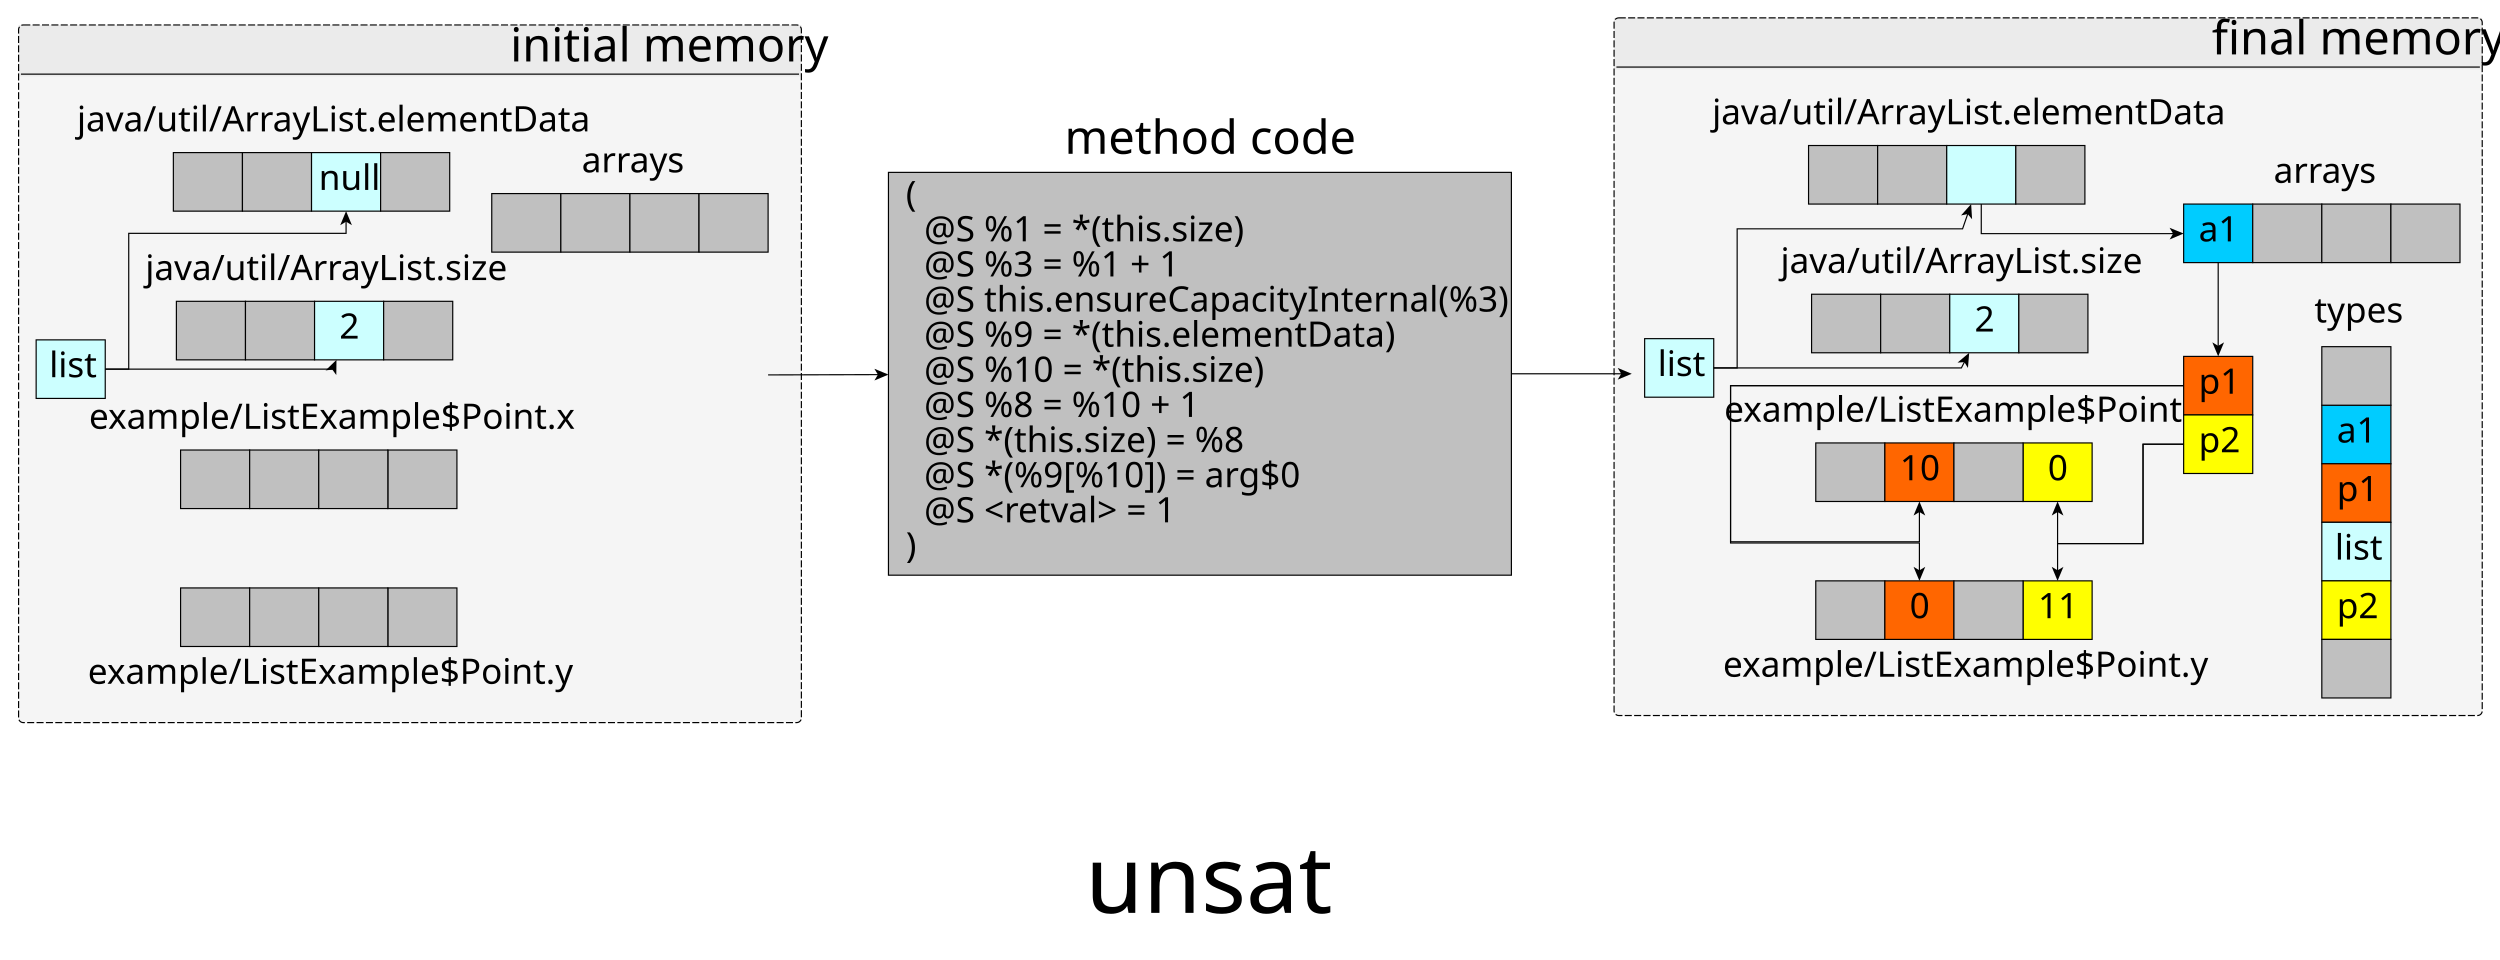
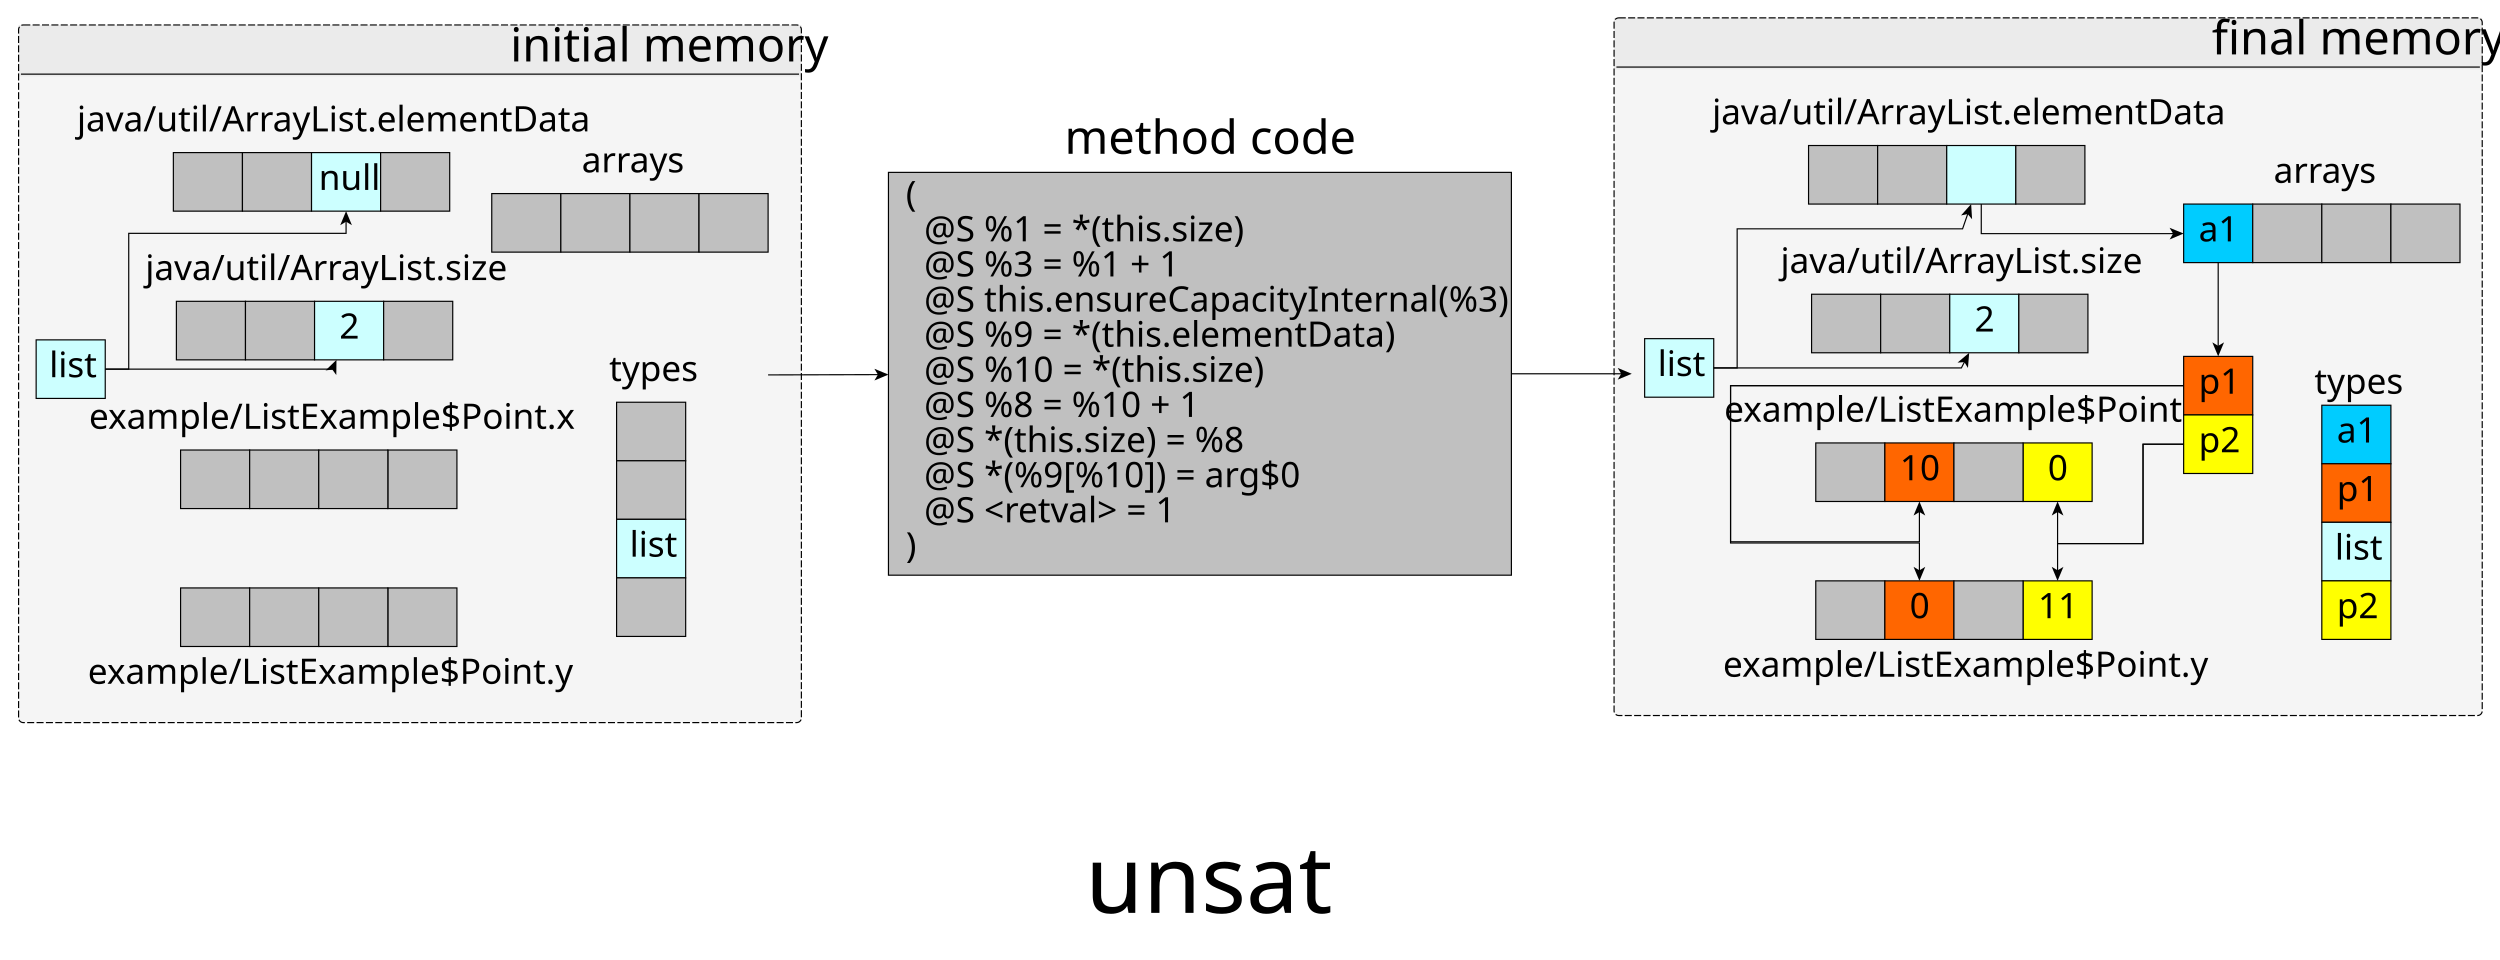
<svg xmlns="http://www.w3.org/2000/svg" fill-opacity="1" color-rendering="auto" color-interpolation="auto" text-rendering="auto" stroke="black" stroke-linecap="square" width="2135" stroke-miterlimit="10" shape-rendering="auto" stroke-opacity="1" fill="black" stroke-dasharray="none" font-weight="normal" stroke-width="1" height="819" font-family="'Dialog'" font-style="normal" stroke-linejoin="miter" font-size="12px" stroke-dashoffset="0" image-rendering="auto">
  <defs id="genericDefs" />
  <g>
    <defs id="defs1">
      <clipPath clipPathUnits="userSpaceOnUse" id="clipPath1">
        <path d="M0 0 L2135 0 L2135 819 L0 819 L0 0 Z" />
      </clipPath>
      <clipPath clipPathUnits="userSpaceOnUse" id="clipPath2">
        <path d="M712 598 L2847 598 L2847 1417 L712 1417 L712 598 Z" />
      </clipPath>
    </defs>
    <g fill="rgb(245,245,245)" text-rendering="geometricPrecision" shape-rendering="geometricPrecision" transform="matrix(1,0,0,1,-712,-598)" stroke="rgb(245,245,245)">
      <rect x="2090.416" y="613.272" clip-path="url(#clipPath2)" width="741.406" rx="4" ry="4" height="595.784" stroke="none" />
    </g>
    <g fill="rgb(235,235,235)" text-rendering="geometricPrecision" shape-rendering="geometricPrecision" transform="matrix(1,0,0,1,-712,-598)" stroke="rgb(235,235,235)">
      <rect x="2090.416" width="741.406" height="44" y="613.272" clip-path="url(#clipPath2)" stroke="none" />
    </g>
    <g font-size="40px" stroke-linecap="butt" transform="matrix(1,0,0,1,-712,-598)" text-rendering="geometricPrecision" font-family="sans-serif" shape-rendering="geometricPrecision" stroke-miterlimit="1.45">
      <text x="2600.903" xml:space="preserve" y="644.432" clip-path="url(#clipPath2)" stroke="none">final memory</text>
      <line y2="655.272" fill="none" x1="2092.416" clip-path="url(#clipPath2)" x2="2829.822" y1="655.272" />
      <rect x="2090.416" y="613.272" clip-path="url(#clipPath2)" fill="none" width="741.406" stroke-dasharray="6,2" rx="4" ry="4" height="595.784" />
    </g>
    <g fill="rgb(204,255,255)" text-rendering="geometricPrecision" shape-rendering="geometricPrecision" transform="matrix(1,0,0,1,-712,-598)" stroke="rgb(204,255,255)">
      <rect x="2116.528" width="59" height="50" y="887.208" clip-path="url(#clipPath2)" stroke="none" />
    </g>
    <g text-rendering="geometricPrecision" stroke-miterlimit="1.45" shape-rendering="geometricPrecision" transform="matrix(1,0,0,1,-712,-598)" stroke-linecap="butt">
      <rect fill="none" x="2116.528" width="59" height="50" y="887.208" clip-path="url(#clipPath2)" />
      <text x="2127.698" font-size="30px" y="919.078" clip-path="url(#clipPath2)" font-family="sans-serif" stroke="none" xml:space="preserve">list</text>
    </g>
    <g fill="silver" text-rendering="geometricPrecision" shape-rendering="geometricPrecision" transform="matrix(1,0,0,1,-712,-598)" stroke="silver">
      <rect x="2259.088" width="59" height="50" y="849.272" clip-path="url(#clipPath2)" stroke="none" />
    </g>
    <g text-rendering="geometricPrecision" stroke-miterlimit="1.45" shape-rendering="geometricPrecision" transform="matrix(1,0,0,1,-712,-598)" stroke-linecap="butt">
      <rect fill="none" x="2259.088" width="59" height="50" y="849.272" clip-path="url(#clipPath2)" />
    </g>
    <g fill="silver" text-rendering="geometricPrecision" shape-rendering="geometricPrecision" transform="matrix(1,0,0,1,-712,-598)" stroke="silver">
      <rect x="2318.088" width="59" height="50" y="849.272" clip-path="url(#clipPath2)" stroke="none" />
    </g>
    <g text-rendering="geometricPrecision" stroke-miterlimit="1.45" shape-rendering="geometricPrecision" transform="matrix(1,0,0,1,-712,-598)" stroke-linecap="butt">
      <rect fill="none" x="2318.088" width="59" height="50" y="849.272" clip-path="url(#clipPath2)" />
    </g>
    <g fill="rgb(204,255,255)" text-rendering="geometricPrecision" shape-rendering="geometricPrecision" transform="matrix(1,0,0,1,-712,-598)" stroke="rgb(204,255,255)">
      <rect x="2377.088" width="59" height="50" y="849.272" clip-path="url(#clipPath2)" stroke="none" />
    </g>
    <g text-rendering="geometricPrecision" stroke-miterlimit="1.45" shape-rendering="geometricPrecision" transform="matrix(1,0,0,1,-712,-598)" stroke-linecap="butt">
      <rect fill="none" x="2377.088" width="59" height="50" y="849.272" clip-path="url(#clipPath2)" />
      <text x="2398.248" font-size="30px" y="881.142" clip-path="url(#clipPath2)" font-family="sans-serif" stroke="none" xml:space="preserve">2</text>
    </g>
    <g fill="silver" text-rendering="geometricPrecision" shape-rendering="geometricPrecision" transform="matrix(1,0,0,1,-712,-598)" stroke="silver">
      <rect x="2436.088" width="59" height="50" y="849.272" clip-path="url(#clipPath2)" stroke="none" />
    </g>
    <g text-rendering="geometricPrecision" stroke-miterlimit="1.45" shape-rendering="geometricPrecision" transform="matrix(1,0,0,1,-712,-598)" stroke-linecap="butt">
      <rect fill="none" x="2436.088" width="59" height="50" y="849.272" clip-path="url(#clipPath2)" />
    </g>
    <g fill="silver" text-rendering="geometricPrecision" shape-rendering="geometricPrecision" transform="matrix(1,0,0,1,-712,-598)" stroke="silver">
      <rect x="2256.504" width="59" height="50" y="722.272" clip-path="url(#clipPath2)" stroke="none" />
    </g>
    <g text-rendering="geometricPrecision" stroke-miterlimit="1.45" shape-rendering="geometricPrecision" transform="matrix(1,0,0,1,-712,-598)" stroke-linecap="butt">
      <rect fill="none" x="2256.504" width="59" height="50" y="722.272" clip-path="url(#clipPath2)" />
    </g>
    <g fill="silver" text-rendering="geometricPrecision" shape-rendering="geometricPrecision" transform="matrix(1,0,0,1,-712,-598)" stroke="silver">
      <rect x="2315.504" width="59" height="50" y="722.272" clip-path="url(#clipPath2)" stroke="none" />
    </g>
    <g text-rendering="geometricPrecision" stroke-miterlimit="1.45" shape-rendering="geometricPrecision" transform="matrix(1,0,0,1,-712,-598)" stroke-linecap="butt">
      <rect fill="none" x="2315.504" width="59" height="50" y="722.272" clip-path="url(#clipPath2)" />
    </g>
    <g fill="rgb(204,255,255)" text-rendering="geometricPrecision" shape-rendering="geometricPrecision" transform="matrix(1,0,0,1,-712,-598)" stroke="rgb(204,255,255)">
      <rect x="2374.504" width="59" height="50" y="722.272" clip-path="url(#clipPath2)" stroke="none" />
    </g>
    <g text-rendering="geometricPrecision" stroke-miterlimit="1.45" shape-rendering="geometricPrecision" transform="matrix(1,0,0,1,-712,-598)" stroke-linecap="butt">
      <rect fill="none" x="2374.504" width="59" height="50" y="722.272" clip-path="url(#clipPath2)" />
    </g>
    <g fill="silver" text-rendering="geometricPrecision" shape-rendering="geometricPrecision" transform="matrix(1,0,0,1,-712,-598)" stroke="silver">
      <rect x="2433.504" width="59" height="50" y="722.272" clip-path="url(#clipPath2)" stroke="none" />
    </g>
    <g text-rendering="geometricPrecision" stroke-miterlimit="1.45" shape-rendering="geometricPrecision" transform="matrix(1,0,0,1,-712,-598)" stroke-linecap="butt">
      <rect fill="none" x="2433.504" width="59" height="50" y="722.272" clip-path="url(#clipPath2)" />
    </g>
    <g fill="silver" text-rendering="geometricPrecision" shape-rendering="geometricPrecision" transform="matrix(1,0,0,1,-712,-598)" stroke="silver">
      <rect x="2262.672" width="59" height="50" y="976.272" clip-path="url(#clipPath2)" stroke="none" />
    </g>
    <g text-rendering="geometricPrecision" stroke-miterlimit="1.45" shape-rendering="geometricPrecision" transform="matrix(1,0,0,1,-712,-598)" stroke-linecap="butt">
      <rect fill="none" x="2262.672" width="59" height="50" y="976.272" clip-path="url(#clipPath2)" />
    </g>
    <g fill="rgb(255,102,0)" text-rendering="geometricPrecision" shape-rendering="geometricPrecision" transform="matrix(1,0,0,1,-712,-598)" stroke="rgb(255,102,0)">
      <rect x="2321.672" width="59" height="50" y="976.272" clip-path="url(#clipPath2)" stroke="none" />
    </g>
    <g text-rendering="geometricPrecision" stroke-miterlimit="1.45" shape-rendering="geometricPrecision" transform="matrix(1,0,0,1,-712,-598)" stroke-linecap="butt">
      <rect fill="none" x="2321.672" width="59" height="50" y="976.272" clip-path="url(#clipPath2)" />
      <text x="2334.492" font-size="30px" y="1008.142" clip-path="url(#clipPath2)" font-family="sans-serif" stroke="none" xml:space="preserve">10</text>
    </g>
    <g fill="yellow" text-rendering="geometricPrecision" shape-rendering="geometricPrecision" transform="matrix(1,0,0,1,-712,-598)" stroke="yellow">
      <rect x="2439.672" width="59" height="50" y="976.272" clip-path="url(#clipPath2)" stroke="none" />
    </g>
    <g text-rendering="geometricPrecision" stroke-miterlimit="1.45" shape-rendering="geometricPrecision" transform="matrix(1,0,0,1,-712,-598)" stroke-linecap="butt">
      <rect fill="none" x="2439.672" width="59" height="50" y="976.272" clip-path="url(#clipPath2)" />
      <text x="2460.832" font-size="30px" y="1008.142" clip-path="url(#clipPath2)" font-family="sans-serif" stroke="none" xml:space="preserve">0</text>
    </g>
    <g fill="silver" text-rendering="geometricPrecision" shape-rendering="geometricPrecision" transform="matrix(1,0,0,1,-712,-598)" stroke="silver">
      <rect x="2380.672" width="59" height="50" y="976.272" clip-path="url(#clipPath2)" stroke="none" />
    </g>
    <g text-rendering="geometricPrecision" stroke-miterlimit="1.45" shape-rendering="geometricPrecision" transform="matrix(1,0,0,1,-712,-598)" stroke-linecap="butt">
      <rect fill="none" x="2380.672" width="59" height="50" y="976.272" clip-path="url(#clipPath2)" />
    </g>
    <g fill="silver" text-rendering="geometricPrecision" shape-rendering="geometricPrecision" transform="matrix(1,0,0,1,-712,-598)" stroke="silver">
      <rect x="2262.672" width="59" height="50" y="1094.056" clip-path="url(#clipPath2)" stroke="none" />
    </g>
    <g text-rendering="geometricPrecision" stroke-miterlimit="1.45" shape-rendering="geometricPrecision" transform="matrix(1,0,0,1,-712,-598)" stroke-linecap="butt">
      <rect fill="none" x="2262.672" width="59" height="50" y="1094.056" clip-path="url(#clipPath2)" />
    </g>
    <g fill="rgb(255,102,0)" text-rendering="geometricPrecision" shape-rendering="geometricPrecision" transform="matrix(1,0,0,1,-712,-598)" stroke="rgb(255,102,0)">
      <rect x="2321.672" width="59" height="50" y="1094.056" clip-path="url(#clipPath2)" stroke="none" />
    </g>
    <g text-rendering="geometricPrecision" stroke-miterlimit="1.45" shape-rendering="geometricPrecision" transform="matrix(1,0,0,1,-712,-598)" stroke-linecap="butt">
      <rect fill="none" x="2321.672" width="59" height="50" y="1094.056" clip-path="url(#clipPath2)" />
      <text x="2342.832" font-size="30px" y="1125.926" clip-path="url(#clipPath2)" font-family="sans-serif" stroke="none" xml:space="preserve">0</text>
    </g>
    <g fill="yellow" text-rendering="geometricPrecision" shape-rendering="geometricPrecision" transform="matrix(1,0,0,1,-712,-598)" stroke="yellow">
      <rect x="2439.672" width="59" height="50" y="1094.056" clip-path="url(#clipPath2)" stroke="none" />
    </g>
    <g text-rendering="geometricPrecision" stroke-miterlimit="1.45" shape-rendering="geometricPrecision" transform="matrix(1,0,0,1,-712,-598)" stroke-linecap="butt">
      <rect fill="none" x="2439.672" width="59" height="50" y="1094.056" clip-path="url(#clipPath2)" />
      <text x="2452.492" font-size="30px" y="1125.926" clip-path="url(#clipPath2)" font-family="sans-serif" stroke="none" xml:space="preserve">11</text>
    </g>
    <g fill="silver" text-rendering="geometricPrecision" shape-rendering="geometricPrecision" transform="matrix(1,0,0,1,-712,-598)" stroke="silver">
      <rect x="2380.672" width="59" height="50" y="1094.056" clip-path="url(#clipPath2)" stroke="none" />
    </g>
    <g text-rendering="geometricPrecision" stroke-miterlimit="1.45" shape-rendering="geometricPrecision" transform="matrix(1,0,0,1,-712,-598)" stroke-linecap="butt">
      <rect fill="none" x="2380.672" width="59" height="50" y="1094.056" clip-path="url(#clipPath2)" />
      <text x="2232.553" font-size="30px" y="831.142" clip-path="url(#clipPath2)" font-family="sans-serif" stroke="none" xml:space="preserve">java/util/ArrayList.size</text>
      <text x="2174.188" font-size="30px" y="704.142" clip-path="url(#clipPath2)" font-family="sans-serif" stroke="none" xml:space="preserve">java/util/ArrayList.elementData</text>
      <text x="2184.432" font-size="30px" y="958.142" clip-path="url(#clipPath2)" font-family="sans-serif" stroke="none" xml:space="preserve">example/ListExample$Point.x</text>
      <text x="2183.432" font-size="30px" y="1175.926" clip-path="url(#clipPath2)" font-family="sans-serif" stroke="none" xml:space="preserve">example/ListExample$Point.y</text>
    </g>
    <g fill="rgb(0,204,255)" text-rendering="geometricPrecision" shape-rendering="geometricPrecision" transform="matrix(1,0,0,1,-712,-598)" stroke="rgb(0,204,255)">
      <rect x="2576.832" width="59" height="50" y="772.272" clip-path="url(#clipPath2)" stroke="none" />
    </g>
    <g text-rendering="geometricPrecision" stroke-miterlimit="1.45" shape-rendering="geometricPrecision" transform="matrix(1,0,0,1,-712,-598)" stroke-linecap="butt">
      <rect fill="none" x="2576.832" width="59" height="50" y="772.272" clip-path="url(#clipPath2)" />
      <text x="2589.652" font-size="30px" y="804.142" clip-path="url(#clipPath2)" font-family="sans-serif" stroke="none" xml:space="preserve">a1</text>
    </g>
    <g fill="silver" text-rendering="geometricPrecision" shape-rendering="geometricPrecision" transform="matrix(1,0,0,1,-712,-598)" stroke="silver">
      <rect x="2635.832" width="59" height="50" y="772.272" clip-path="url(#clipPath2)" stroke="none" />
    </g>
    <g text-rendering="geometricPrecision" stroke-miterlimit="1.45" shape-rendering="geometricPrecision" transform="matrix(1,0,0,1,-712,-598)" stroke-linecap="butt">
      <rect fill="none" x="2635.832" width="59" height="50" y="772.272" clip-path="url(#clipPath2)" />
    </g>
    <g fill="silver" text-rendering="geometricPrecision" shape-rendering="geometricPrecision" transform="matrix(1,0,0,1,-712,-598)" stroke="silver">
      <rect x="2694.832" width="59" height="50" y="772.272" clip-path="url(#clipPath2)" stroke="none" />
    </g>
    <g text-rendering="geometricPrecision" stroke-miterlimit="1.45" shape-rendering="geometricPrecision" transform="matrix(1,0,0,1,-712,-598)" stroke-linecap="butt">
      <rect fill="none" x="2694.832" width="59" height="50" y="772.272" clip-path="url(#clipPath2)" />
    </g>
    <g fill="silver" text-rendering="geometricPrecision" shape-rendering="geometricPrecision" transform="matrix(1,0,0,1,-712,-598)" stroke="silver">
      <rect x="2753.832" width="59" height="50" y="772.272" clip-path="url(#clipPath2)" stroke="none" />
    </g>
    <g text-rendering="geometricPrecision" stroke-miterlimit="1.45" shape-rendering="geometricPrecision" transform="matrix(1,0,0,1,-712,-598)" stroke-linecap="butt">
      <rect fill="none" x="2753.832" width="59" height="50" y="772.272" clip-path="url(#clipPath2)" />
      <text x="2653.662" font-size="30px" y="754.142" clip-path="url(#clipPath2)" font-family="sans-serif" stroke="none" xml:space="preserve">arrays</text>
    </g>
    <g fill="rgb(0,204,255)" text-rendering="geometricPrecision" shape-rendering="geometricPrecision" transform="matrix(1,0,0,1,-712,-598)" stroke="rgb(0,204,255)">
      <rect x="2694.832" width="59" height="50" y="944.056" clip-path="url(#clipPath2)" stroke="none" />
    </g>
    <g text-rendering="geometricPrecision" stroke-miterlimit="1.45" shape-rendering="geometricPrecision" transform="matrix(1,0,0,1,-712,-598)" stroke-linecap="butt">
      <rect fill="none" x="2694.832" width="59" height="50" y="944.056" clip-path="url(#clipPath2)" />
      <text x="2707.652" font-size="30px" y="975.926" clip-path="url(#clipPath2)" font-family="sans-serif" stroke="none" xml:space="preserve">a1</text>
    </g>
    <g fill="rgb(255,102,0)" text-rendering="geometricPrecision" shape-rendering="geometricPrecision" transform="matrix(1,0,0,1,-712,-598)" stroke="rgb(255,102,0)">
      <rect x="2694.832" width="59" height="50" y="994.056" clip-path="url(#clipPath2)" stroke="none" />
    </g>
    <g text-rendering="geometricPrecision" stroke-miterlimit="1.45" shape-rendering="geometricPrecision" transform="matrix(1,0,0,1,-712,-598)" stroke-linecap="butt">
      <rect fill="none" x="2694.832" width="59" height="50" y="994.056" clip-path="url(#clipPath2)" />
      <text x="2707.652" font-size="30px" y="1025.926" clip-path="url(#clipPath2)" font-family="sans-serif" stroke="none" xml:space="preserve">p1</text>
    </g>
    <g fill="rgb(204,255,255)" text-rendering="geometricPrecision" shape-rendering="geometricPrecision" transform="matrix(1,0,0,1,-712,-598)" stroke="rgb(204,255,255)">
      <rect x="2694.832" width="59" height="50" y="1044.056" clip-path="url(#clipPath2)" stroke="none" />
    </g>
    <g text-rendering="geometricPrecision" stroke-miterlimit="1.45" shape-rendering="geometricPrecision" transform="matrix(1,0,0,1,-712,-598)" stroke-linecap="butt">
      <rect fill="none" x="2694.832" width="59" height="50" y="1044.056" clip-path="url(#clipPath2)" />
      <text x="2706.002" font-size="30px" y="1075.926" clip-path="url(#clipPath2)" font-family="sans-serif" stroke="none" xml:space="preserve">list</text>
    </g>
    <g fill="yellow" text-rendering="geometricPrecision" shape-rendering="geometricPrecision" transform="matrix(1,0,0,1,-712,-598)" stroke="yellow">
      <rect x="2694.832" width="59" height="50" y="1094.056" clip-path="url(#clipPath2)" stroke="none" />
    </g>
    <g text-rendering="geometricPrecision" stroke-miterlimit="1.45" shape-rendering="geometricPrecision" transform="matrix(1,0,0,1,-712,-598)" stroke-linecap="butt">
      <rect fill="none" x="2694.832" width="59" height="50" y="1094.056" clip-path="url(#clipPath2)" />
      <text x="2707.652" font-size="30px" y="1125.926" clip-path="url(#clipPath2)" font-family="sans-serif" stroke="none" xml:space="preserve">p2</text>
-       <text x="2688.482" font-size="30px" y="873.366" clip-path="url(#clipPath2)" font-family="sans-serif" stroke="none" xml:space="preserve">types</text>
+       <text x="2688.482" font-size="30px" y="934.23" clip-path="url(#clipPath2)" font-family="sans-serif" stroke="none" xml:space="preserve">types</text>
    </g>
    <g fill="rgb(255,102,0)" text-rendering="geometricPrecision" shape-rendering="geometricPrecision" transform="matrix(1,0,0,1,-712,-598)" stroke="rgb(255,102,0)">
      <rect x="2576.832" width="59" height="50" y="902.36" clip-path="url(#clipPath2)" stroke="none" />
    </g>
    <g text-rendering="geometricPrecision" stroke-miterlimit="1.45" shape-rendering="geometricPrecision" transform="matrix(1,0,0,1,-712,-598)" stroke-linecap="butt">
      <rect fill="none" x="2576.832" width="59" height="50" y="902.36" clip-path="url(#clipPath2)" />
      <text x="2589.652" font-size="30px" y="934.23" clip-path="url(#clipPath2)" font-family="sans-serif" stroke="none" xml:space="preserve">p1</text>
    </g>
    <g fill="yellow" text-rendering="geometricPrecision" shape-rendering="geometricPrecision" transform="matrix(1,0,0,1,-712,-598)" stroke="yellow">
      <rect x="2576.832" width="59" height="50" y="952.36" clip-path="url(#clipPath2)" stroke="none" />
    </g>
    <g text-rendering="geometricPrecision" stroke-miterlimit="1.45" shape-rendering="geometricPrecision" transform="matrix(1,0,0,1,-712,-598)" stroke-linecap="butt">
      <rect fill="none" x="2576.832" width="59" height="50" y="952.36" clip-path="url(#clipPath2)" />
      <text x="2589.652" font-size="30px" y="984.23" clip-path="url(#clipPath2)" font-family="sans-serif" stroke="none" xml:space="preserve">p2</text>
-     </g>
-     <g fill="silver" text-rendering="geometricPrecision" shape-rendering="geometricPrecision" transform="matrix(1,0,0,1,-712,-598)" stroke="silver">
-       <rect x="2694.832" width="59" height="50" y="894.056" clip-path="url(#clipPath2)" stroke="none" />
-     </g>
-     <g text-rendering="geometricPrecision" stroke-miterlimit="1.45" shape-rendering="geometricPrecision" transform="matrix(1,0,0,1,-712,-598)" stroke-linecap="butt">
-       <rect fill="none" x="2694.832" width="59" height="50" y="894.056" clip-path="url(#clipPath2)" />
-     </g>
-     <g fill="silver" text-rendering="geometricPrecision" shape-rendering="geometricPrecision" transform="matrix(1,0,0,1,-712,-598)" stroke="silver">
-       <rect x="2694.832" width="59" height="50" y="1144.056" clip-path="url(#clipPath2)" stroke="none" />
-     </g>
-     <g text-rendering="geometricPrecision" stroke-miterlimit="1.45" shape-rendering="geometricPrecision" transform="matrix(1,0,0,1,-712,-598)" stroke-linecap="butt">
-       <rect fill="none" x="2694.832" width="59" height="50" y="1144.056" clip-path="url(#clipPath2)" />
      <path fill="none" d="M2175.528 912.208 L2387.016 912.208 L2390.022 906.382" clip-path="url(#clipPath2)" />
      <path d="M2393.69 899.272 L2383.744 907.644 L2389.564 907.27 L2392.631 912.229 Z" clip-path="url(#clipPath2)" stroke="none" />
      <path fill="none" d="M2175.528 912.208 L2195.528 912.208 L2195.528 793.424 L2388.04 793.424 L2392.741 779.833" clip-path="url(#clipPath2)" />
      <path d="M2395.356 772.272 L2386.708 781.978 L2392.414 780.778 L2396.159 785.247 Z" clip-path="url(#clipPath2)" stroke="none" />
      <path fill="none" d="M2404.004 772.272 L2404.004 797.52 L2564.348 797.52 L2568.832 797.494" clip-path="url(#clipPath2)" />
      <path d="M2576.832 797.446 L2564.802 792.517 L2567.832 797.5 L2564.862 802.517 Z" clip-path="url(#clipPath2)" stroke="none" />
      <path fill="none" d="M2606.332 822.272 L2606.332 894.36" clip-path="url(#clipPath2)" />
      <path d="M2606.332 902.36 L2611.332 890.36 L2606.332 893.36 L2601.332 890.36 Z" clip-path="url(#clipPath2)" stroke="none" />
      <path fill="none" d="M2576.832 927.36 L2189.896 927.36 L2189.896 1060.688 L2351.172 1060.688 L2351.172 1034.272" clip-path="url(#clipPath2)" />
      <path d="M2351.172 1026.272 L2346.172 1038.272 L2351.172 1035.272 L2356.172 1038.272 Z" clip-path="url(#clipPath2)" stroke="none" />
      <path fill="none" d="M2576.832 927.36 L2189.896 927.36 L2189.896 1061.712 L2351.172 1061.712 L2351.172 1086.056" clip-path="url(#clipPath2)" />
      <path d="M2351.172 1094.056 L2356.172 1082.056 L2351.172 1085.056 L2346.172 1082.056 Z" clip-path="url(#clipPath2)" stroke="none" />
      <path fill="none" d="M2576.832 977.36 L2542.152 977.36 L2542.152 1062.224 L2469.172 1062.224 L2469.172 1034.272" clip-path="url(#clipPath2)" />
      <path d="M2469.172 1026.272 L2464.172 1038.272 L2469.172 1035.272 L2474.172 1038.272 Z" clip-path="url(#clipPath2)" stroke="none" />
      <path fill="none" d="M2576.832 977.36 L2542.152 977.36 L2542.152 1062.224 L2469.172 1062.224 L2469.172 1086.056" clip-path="url(#clipPath2)" />
      <path d="M2469.172 1094.056 L2474.172 1082.056 L2469.172 1085.056 L2464.172 1082.056 Z" clip-path="url(#clipPath2)" stroke="none" />
    </g>
    <g fill="rgb(245,245,245)" text-rendering="geometricPrecision" shape-rendering="geometricPrecision" transform="matrix(1,0,0,1,-712,-598)" stroke="rgb(245,245,245)">
      <rect x="727.872" y="619.316" clip-path="url(#clipPath2)" width="668.504" rx="4" ry="4" height="595.784" stroke="none" />
      <rect x="727.872" y="619.316" clip-path="url(#clipPath2)" fill="rgb(235,235,235)" width="668.504" height="44" stroke="none" />
    </g>
    <g font-size="40px" stroke-linecap="butt" transform="matrix(1,0,0,1,-712,-598)" text-rendering="geometricPrecision" font-family="sans-serif" shape-rendering="geometricPrecision" stroke-miterlimit="1.45">
      <text x="1147.696" xml:space="preserve" y="650.476" clip-path="url(#clipPath2)" stroke="none">initial memory</text>
      <line y2="661.316" fill="none" x1="729.872" clip-path="url(#clipPath2)" x2="1394.376" y1="661.316" />
      <rect x="727.872" y="619.316" clip-path="url(#clipPath2)" fill="none" width="668.504" stroke-dasharray="6,2" rx="4" ry="4" height="595.784" />
    </g>
    <g fill="rgb(204,255,255)" text-rendering="geometricPrecision" shape-rendering="geometricPrecision" transform="matrix(1,0,0,1,-712,-598)" stroke="rgb(204,255,255)">
      <rect x="742.872" width="59" height="50" y="888.252" clip-path="url(#clipPath2)" stroke="none" />
    </g>
    <g text-rendering="geometricPrecision" stroke-miterlimit="1.45" shape-rendering="geometricPrecision" transform="matrix(1,0,0,1,-712,-598)" stroke-linecap="butt">
      <rect fill="none" x="742.872" width="59" height="50" y="888.252" clip-path="url(#clipPath2)" />
      <text x="754.042" font-size="30px" y="920.122" clip-path="url(#clipPath2)" font-family="sans-serif" stroke="none" xml:space="preserve">list</text>
    </g>
    <g fill="silver" text-rendering="geometricPrecision" shape-rendering="geometricPrecision" transform="matrix(1,0,0,1,-712,-598)" stroke="silver">
      <rect x="862.632" width="59" height="50" y="855.316" clip-path="url(#clipPath2)" stroke="none" />
    </g>
    <g text-rendering="geometricPrecision" stroke-miterlimit="1.45" shape-rendering="geometricPrecision" transform="matrix(1,0,0,1,-712,-598)" stroke-linecap="butt">
      <rect fill="none" x="862.632" width="59" height="50" y="855.316" clip-path="url(#clipPath2)" />
    </g>
    <g fill="silver" text-rendering="geometricPrecision" shape-rendering="geometricPrecision" transform="matrix(1,0,0,1,-712,-598)" stroke="silver">
      <rect x="921.632" width="59" height="50" y="855.316" clip-path="url(#clipPath2)" stroke="none" />
    </g>
    <g text-rendering="geometricPrecision" stroke-miterlimit="1.45" shape-rendering="geometricPrecision" transform="matrix(1,0,0,1,-712,-598)" stroke-linecap="butt">
      <rect fill="none" x="921.632" width="59" height="50" y="855.316" clip-path="url(#clipPath2)" />
    </g>
    <g fill="rgb(204,255,255)" text-rendering="geometricPrecision" shape-rendering="geometricPrecision" transform="matrix(1,0,0,1,-712,-598)" stroke="rgb(204,255,255)">
      <rect x="980.632" width="59" height="50" y="855.316" clip-path="url(#clipPath2)" stroke="none" />
    </g>
    <g text-rendering="geometricPrecision" stroke-miterlimit="1.45" shape-rendering="geometricPrecision" transform="matrix(1,0,0,1,-712,-598)" stroke-linecap="butt">
      <rect fill="none" x="980.632" width="59" height="50" y="855.316" clip-path="url(#clipPath2)" />
      <text x="1001.792" font-size="30px" y="887.186" clip-path="url(#clipPath2)" font-family="sans-serif" stroke="none" xml:space="preserve">2</text>
    </g>
    <g fill="silver" text-rendering="geometricPrecision" shape-rendering="geometricPrecision" transform="matrix(1,0,0,1,-712,-598)" stroke="silver">
      <rect x="1039.632" width="59" height="50" y="855.316" clip-path="url(#clipPath2)" stroke="none" />
    </g>
    <g text-rendering="geometricPrecision" stroke-miterlimit="1.45" shape-rendering="geometricPrecision" transform="matrix(1,0,0,1,-712,-598)" stroke-linecap="butt">
      <rect fill="none" x="1039.632" width="59" height="50" y="855.316" clip-path="url(#clipPath2)" />
    </g>
    <g fill="silver" text-rendering="geometricPrecision" shape-rendering="geometricPrecision" transform="matrix(1,0,0,1,-712,-598)" stroke="silver">
      <rect x="860.048" width="59" height="50" y="728.316" clip-path="url(#clipPath2)" stroke="none" />
    </g>
    <g text-rendering="geometricPrecision" stroke-miterlimit="1.45" shape-rendering="geometricPrecision" transform="matrix(1,0,0,1,-712,-598)" stroke-linecap="butt">
      <rect fill="none" x="860.048" width="59" height="50" y="728.316" clip-path="url(#clipPath2)" />
    </g>
    <g fill="silver" text-rendering="geometricPrecision" shape-rendering="geometricPrecision" transform="matrix(1,0,0,1,-712,-598)" stroke="silver">
      <rect x="919.048" width="59" height="50" y="728.316" clip-path="url(#clipPath2)" stroke="none" />
    </g>
    <g text-rendering="geometricPrecision" stroke-miterlimit="1.45" shape-rendering="geometricPrecision" transform="matrix(1,0,0,1,-712,-598)" stroke-linecap="butt">
      <rect fill="none" x="919.048" width="59" height="50" y="728.316" clip-path="url(#clipPath2)" />
    </g>
    <g fill="rgb(204,255,255)" text-rendering="geometricPrecision" shape-rendering="geometricPrecision" transform="matrix(1,0,0,1,-712,-598)" stroke="rgb(204,255,255)">
      <rect x="978.048" width="59" height="50" y="728.316" clip-path="url(#clipPath2)" stroke="none" />
    </g>
    <g text-rendering="geometricPrecision" stroke-miterlimit="1.45" shape-rendering="geometricPrecision" transform="matrix(1,0,0,1,-712,-598)" stroke-linecap="butt">
      <rect fill="none" x="978.048" width="59" height="50" y="728.316" clip-path="url(#clipPath2)" />
      <text x="984.208" font-size="30px" y="760.186" clip-path="url(#clipPath2)" font-family="sans-serif" stroke="none" xml:space="preserve">null</text>
    </g>
    <g fill="silver" text-rendering="geometricPrecision" shape-rendering="geometricPrecision" transform="matrix(1,0,0,1,-712,-598)" stroke="silver">
      <rect x="1037.048" width="59" height="50" y="728.316" clip-path="url(#clipPath2)" stroke="none" />
    </g>
    <g text-rendering="geometricPrecision" stroke-miterlimit="1.45" shape-rendering="geometricPrecision" transform="matrix(1,0,0,1,-712,-598)" stroke-linecap="butt">
      <rect fill="none" x="1037.048" width="59" height="50" y="728.316" clip-path="url(#clipPath2)" />
    </g>
    <g fill="silver" text-rendering="geometricPrecision" shape-rendering="geometricPrecision" transform="matrix(1,0,0,1,-712,-598)" stroke="silver">
      <rect x="866.216" width="59" height="50" y="982.316" clip-path="url(#clipPath2)" stroke="none" />
    </g>
    <g text-rendering="geometricPrecision" stroke-miterlimit="1.45" shape-rendering="geometricPrecision" transform="matrix(1,0,0,1,-712,-598)" stroke-linecap="butt">
      <rect fill="none" x="866.216" width="59" height="50" y="982.316" clip-path="url(#clipPath2)" />
    </g>
    <g fill="silver" text-rendering="geometricPrecision" shape-rendering="geometricPrecision" transform="matrix(1,0,0,1,-712,-598)" stroke="silver">
      <rect x="925.216" width="59" height="50" y="982.316" clip-path="url(#clipPath2)" stroke="none" />
    </g>
    <g text-rendering="geometricPrecision" stroke-miterlimit="1.45" shape-rendering="geometricPrecision" transform="matrix(1,0,0,1,-712,-598)" stroke-linecap="butt">
      <rect fill="none" x="925.216" width="59" height="50" y="982.316" clip-path="url(#clipPath2)" />
    </g>
    <g fill="silver" text-rendering="geometricPrecision" shape-rendering="geometricPrecision" transform="matrix(1,0,0,1,-712,-598)" stroke="silver">
      <rect x="1043.216" width="59" height="50" y="982.316" clip-path="url(#clipPath2)" stroke="none" />
    </g>
    <g text-rendering="geometricPrecision" stroke-miterlimit="1.45" shape-rendering="geometricPrecision" transform="matrix(1,0,0,1,-712,-598)" stroke-linecap="butt">
      <rect fill="none" x="1043.216" width="59" height="50" y="982.316" clip-path="url(#clipPath2)" />
    </g>
    <g fill="silver" text-rendering="geometricPrecision" shape-rendering="geometricPrecision" transform="matrix(1,0,0,1,-712,-598)" stroke="silver">
      <rect x="984.216" width="59" height="50" y="982.316" clip-path="url(#clipPath2)" stroke="none" />
    </g>
    <g text-rendering="geometricPrecision" stroke-miterlimit="1.45" shape-rendering="geometricPrecision" transform="matrix(1,0,0,1,-712,-598)" stroke-linecap="butt">
      <rect fill="none" x="984.216" width="59" height="50" y="982.316" clip-path="url(#clipPath2)" />
    </g>
    <g fill="silver" text-rendering="geometricPrecision" shape-rendering="geometricPrecision" transform="matrix(1,0,0,1,-712,-598)" stroke="silver">
      <rect x="866.216" width="59" height="50" y="1100.1" clip-path="url(#clipPath2)" stroke="none" />
    </g>
    <g text-rendering="geometricPrecision" stroke-miterlimit="1.45" shape-rendering="geometricPrecision" transform="matrix(1,0,0,1,-712,-598)" stroke-linecap="butt">
      <rect fill="none" x="866.216" width="59" height="50" y="1100.1" clip-path="url(#clipPath2)" />
    </g>
    <g fill="silver" text-rendering="geometricPrecision" shape-rendering="geometricPrecision" transform="matrix(1,0,0,1,-712,-598)" stroke="silver">
      <rect x="925.216" width="59" height="50" y="1100.1" clip-path="url(#clipPath2)" stroke="none" />
    </g>
    <g text-rendering="geometricPrecision" stroke-miterlimit="1.45" shape-rendering="geometricPrecision" transform="matrix(1,0,0,1,-712,-598)" stroke-linecap="butt">
      <rect fill="none" x="925.216" width="59" height="50" y="1100.1" clip-path="url(#clipPath2)" />
    </g>
    <g fill="silver" text-rendering="geometricPrecision" shape-rendering="geometricPrecision" transform="matrix(1,0,0,1,-712,-598)" stroke="silver">
      <rect x="1043.216" width="59" height="50" y="1100.1" clip-path="url(#clipPath2)" stroke="none" />
    </g>
    <g text-rendering="geometricPrecision" stroke-miterlimit="1.45" shape-rendering="geometricPrecision" transform="matrix(1,0,0,1,-712,-598)" stroke-linecap="butt">
      <rect fill="none" x="1043.216" width="59" height="50" y="1100.1" clip-path="url(#clipPath2)" />
    </g>
    <g fill="silver" text-rendering="geometricPrecision" shape-rendering="geometricPrecision" transform="matrix(1,0,0,1,-712,-598)" stroke="silver">
      <rect x="984.216" width="59" height="50" y="1100.1" clip-path="url(#clipPath2)" stroke="none" />
    </g>
    <g text-rendering="geometricPrecision" stroke-miterlimit="1.45" shape-rendering="geometricPrecision" transform="matrix(1,0,0,1,-712,-598)" stroke-linecap="butt">
      <rect fill="none" x="984.216" width="59" height="50" y="1100.1" clip-path="url(#clipPath2)" />
      <text x="836.097" font-size="30px" y="837.186" clip-path="url(#clipPath2)" font-family="sans-serif" stroke="none" xml:space="preserve">java/util/ArrayList.size</text>
      <text x="777.732" font-size="30px" y="710.186" clip-path="url(#clipPath2)" font-family="sans-serif" stroke="none" xml:space="preserve">java/util/ArrayList.elementData</text>
      <text x="787.976" font-size="30px" y="964.186" clip-path="url(#clipPath2)" font-family="sans-serif" stroke="none" xml:space="preserve">example/ListExample$Point.x</text>
      <text x="786.976" font-size="30px" y="1181.97" clip-path="url(#clipPath2)" font-family="sans-serif" stroke="none" xml:space="preserve">example/ListExample$Point.y</text>
    </g>
    <g fill="silver" text-rendering="geometricPrecision" shape-rendering="geometricPrecision" transform="matrix(1,0,0,1,-712,-598)" stroke="silver">
      <rect x="1131.96" width="59" height="50" y="763.316" clip-path="url(#clipPath2)" stroke="none" />
    </g>
    <g text-rendering="geometricPrecision" stroke-miterlimit="1.45" shape-rendering="geometricPrecision" transform="matrix(1,0,0,1,-712,-598)" stroke-linecap="butt">
      <rect fill="none" x="1131.96" width="59" height="50" y="763.316" clip-path="url(#clipPath2)" />
    </g>
    <g fill="silver" text-rendering="geometricPrecision" shape-rendering="geometricPrecision" transform="matrix(1,0,0,1,-712,-598)" stroke="silver">
      <rect x="1190.96" width="59" height="50" y="763.316" clip-path="url(#clipPath2)" stroke="none" />
    </g>
    <g text-rendering="geometricPrecision" stroke-miterlimit="1.45" shape-rendering="geometricPrecision" transform="matrix(1,0,0,1,-712,-598)" stroke-linecap="butt">
      <rect fill="none" x="1190.96" width="59" height="50" y="763.316" clip-path="url(#clipPath2)" />
    </g>
    <g fill="silver" text-rendering="geometricPrecision" shape-rendering="geometricPrecision" transform="matrix(1,0,0,1,-712,-598)" stroke="silver">
      <rect x="1249.96" width="59" height="50" y="763.316" clip-path="url(#clipPath2)" stroke="none" />
    </g>
    <g text-rendering="geometricPrecision" stroke-miterlimit="1.45" shape-rendering="geometricPrecision" transform="matrix(1,0,0,1,-712,-598)" stroke-linecap="butt">
      <rect fill="none" x="1249.96" width="59" height="50" y="763.316" clip-path="url(#clipPath2)" />
    </g>
    <g fill="silver" text-rendering="geometricPrecision" shape-rendering="geometricPrecision" transform="matrix(1,0,0,1,-712,-598)" stroke="silver">
      <rect x="1308.96" width="59" height="50" y="763.316" clip-path="url(#clipPath2)" stroke="none" />
    </g>
    <g text-rendering="geometricPrecision" stroke-miterlimit="1.45" shape-rendering="geometricPrecision" transform="matrix(1,0,0,1,-712,-598)" stroke-linecap="butt">
      <rect fill="none" x="1308.96" width="59" height="50" y="763.316" clip-path="url(#clipPath2)" />
      <text x="1208.79" font-size="30px" y="745.186" clip-path="url(#clipPath2)" font-family="sans-serif" stroke="none" xml:space="preserve">arrays</text>
+     </g>
+     <g fill="silver" text-rendering="geometricPrecision" shape-rendering="geometricPrecision" transform="matrix(1,0,0,1,-712,-598)" stroke="silver">
+       <rect x="1238.568" width="59" height="50" y="941.512" clip-path="url(#clipPath2)" stroke="none" />
+     </g>
+     <g text-rendering="geometricPrecision" stroke-miterlimit="1.45" shape-rendering="geometricPrecision" transform="matrix(1,0,0,1,-712,-598)" stroke-linecap="butt">
+       <rect fill="none" x="1238.568" width="59" height="50" y="941.512" clip-path="url(#clipPath2)" />
+     </g>
+     <g fill="silver" text-rendering="geometricPrecision" shape-rendering="geometricPrecision" transform="matrix(1,0,0,1,-712,-598)" stroke="silver">
+       <rect x="1238.568" width="59" height="50" y="991.512" clip-path="url(#clipPath2)" stroke="none" />
+     </g>
+     <g text-rendering="geometricPrecision" stroke-miterlimit="1.45" shape-rendering="geometricPrecision" transform="matrix(1,0,0,1,-712,-598)" stroke-linecap="butt">
+       <rect fill="none" x="1238.568" width="59" height="50" y="991.512" clip-path="url(#clipPath2)" />
+     </g>
+     <g fill="rgb(204,255,255)" text-rendering="geometricPrecision" shape-rendering="geometricPrecision" transform="matrix(1,0,0,1,-712,-598)" stroke="rgb(204,255,255)">
+       <rect x="1238.568" width="59" height="50" y="1041.512" clip-path="url(#clipPath2)" stroke="none" />
+     </g>
+     <g text-rendering="geometricPrecision" stroke-miterlimit="1.45" shape-rendering="geometricPrecision" transform="matrix(1,0,0,1,-712,-598)" stroke-linecap="butt">
+       <rect fill="none" x="1238.568" width="59" height="50" y="1041.512" clip-path="url(#clipPath2)" />
+       <text x="1249.738" font-size="30px" y="1073.382" clip-path="url(#clipPath2)" font-family="sans-serif" stroke="none" xml:space="preserve">list</text>
+     </g>
+     <g fill="silver" text-rendering="geometricPrecision" shape-rendering="geometricPrecision" transform="matrix(1,0,0,1,-712,-598)" stroke="silver">
+       <rect x="1238.568" width="59" height="50" y="1091.512" clip-path="url(#clipPath2)" stroke="none" />
+     </g>
+     <g text-rendering="geometricPrecision" stroke-miterlimit="1.45" shape-rendering="geometricPrecision" transform="matrix(1,0,0,1,-712,-598)" stroke-linecap="butt">
+       <rect fill="none" x="1238.568" width="59" height="50" y="1091.512" clip-path="url(#clipPath2)" />
+       <text x="1232.218" font-size="30px" y="923.382" clip-path="url(#clipPath2)" font-family="sans-serif" stroke="none" xml:space="preserve">types</text>
    </g>
    <g fill="silver" text-rendering="geometricPrecision" shape-rendering="geometricPrecision" transform="matrix(1,0,0,1,-712,-598)" stroke="silver">
      <rect x="1470.736" width="532" height="344" y="745.208" clip-path="url(#clipPath2)" stroke="none" />
    </g>
    <g text-rendering="geometricPrecision" stroke-miterlimit="1.45" shape-rendering="geometricPrecision" transform="matrix(1,0,0,1,-712,-598)" stroke-linecap="butt">
      <rect fill="none" x="1470.736" width="532" height="344" y="745.208" clip-path="url(#clipPath2)" />
      <text x="1485.591" font-size="30px" y="774.078" clip-path="url(#clipPath2)" font-family="sans-serif" stroke="none" xml:space="preserve">(</text>
      <text x="1485.591" font-size="30px" y="804.078" clip-path="url(#clipPath2)" font-family="sans-serif" stroke="none" xml:space="preserve">  @S %1 = *(this.size)</text>
      <text x="1485.591" font-size="30px" y="834.078" clip-path="url(#clipPath2)" font-family="sans-serif" stroke="none" xml:space="preserve">  @S %3 = %1 + 1</text>
      <text x="1485.591" font-size="30px" y="864.078" clip-path="url(#clipPath2)" font-family="sans-serif" stroke="none" xml:space="preserve">  @S this.ensureCapacityInternal(%3)</text>
      <text x="1485.591" font-size="30px" y="894.078" clip-path="url(#clipPath2)" font-family="sans-serif" stroke="none" xml:space="preserve">  @S %9 = *(this.elementData)</text>
      <text x="1485.591" font-size="30px" y="924.078" clip-path="url(#clipPath2)" font-family="sans-serif" stroke="none" xml:space="preserve">  @S %10 = *(this.size)</text>
      <text x="1485.591" font-size="30px" y="954.078" clip-path="url(#clipPath2)" font-family="sans-serif" stroke="none" xml:space="preserve">  @S %8 = %10 + 1</text>
      <text x="1485.591" font-size="30px" y="984.078" clip-path="url(#clipPath2)" font-family="sans-serif" stroke="none" xml:space="preserve">  @S *(this.size) = %8</text>
      <text x="1485.591" font-size="30px" y="1014.078" clip-path="url(#clipPath2)" font-family="sans-serif" stroke="none" xml:space="preserve">  @S *(%9[%10]) = arg$0</text>
      <text x="1485.591" font-size="30px" y="1044.078" clip-path="url(#clipPath2)" font-family="sans-serif" stroke="none" xml:space="preserve">  @S &lt;retval&gt; = 1</text>
      <text x="1485.591" font-size="30px" y="1074.078" clip-path="url(#clipPath2)" font-family="sans-serif" stroke="none" xml:space="preserve">)</text>
      <text x="1621.116" font-size="40px" y="729.368" clip-path="url(#clipPath2)" font-family="sans-serif" stroke="none" xml:space="preserve">method code</text>
      <text x="1638.896" font-size="80px" y="1377.608" clip-path="url(#clipPath2)" font-family="sans-serif" stroke="none" xml:space="preserve">unsat</text>
      <path fill="none" d="M801.872 913.252 L995.936 913.252 L996.19 912.663" clip-path="url(#clipPath2)" />
      <path d="M999.357 905.316 L990.015 914.357 L995.794 913.581 L999.198 918.315 Z" clip-path="url(#clipPath2)" stroke="none" />
      <path fill="none" d="M801.872 913.252 L821.936 913.252 L821.936 797.272 L1007.548 797.272 L1007.548 786.316" clip-path="url(#clipPath2)" />
      <path d="M1007.548 778.316 L1002.548 790.316 L1007.548 787.316 L1012.548 790.316 Z" clip-path="url(#clipPath2)" stroke="none" />
      <path fill="none" d="M1367.96 918.175 L1462.736 917.926" clip-path="url(#clipPath2)" />
      <path d="M1470.736 917.905 L1458.723 912.937 L1461.736 917.929 L1458.749 922.937 Z" clip-path="url(#clipPath2)" stroke="none" />
      <path fill="none" d="M2002.736 917.208 L2097.512 917.208" clip-path="url(#clipPath2)" />
      <path d="M2105.512 917.208 L2093.512 912.208 L2096.512 917.208 L2093.512 922.208 Z" clip-path="url(#clipPath2)" stroke="none" />
    </g>
  </g>
</svg>
